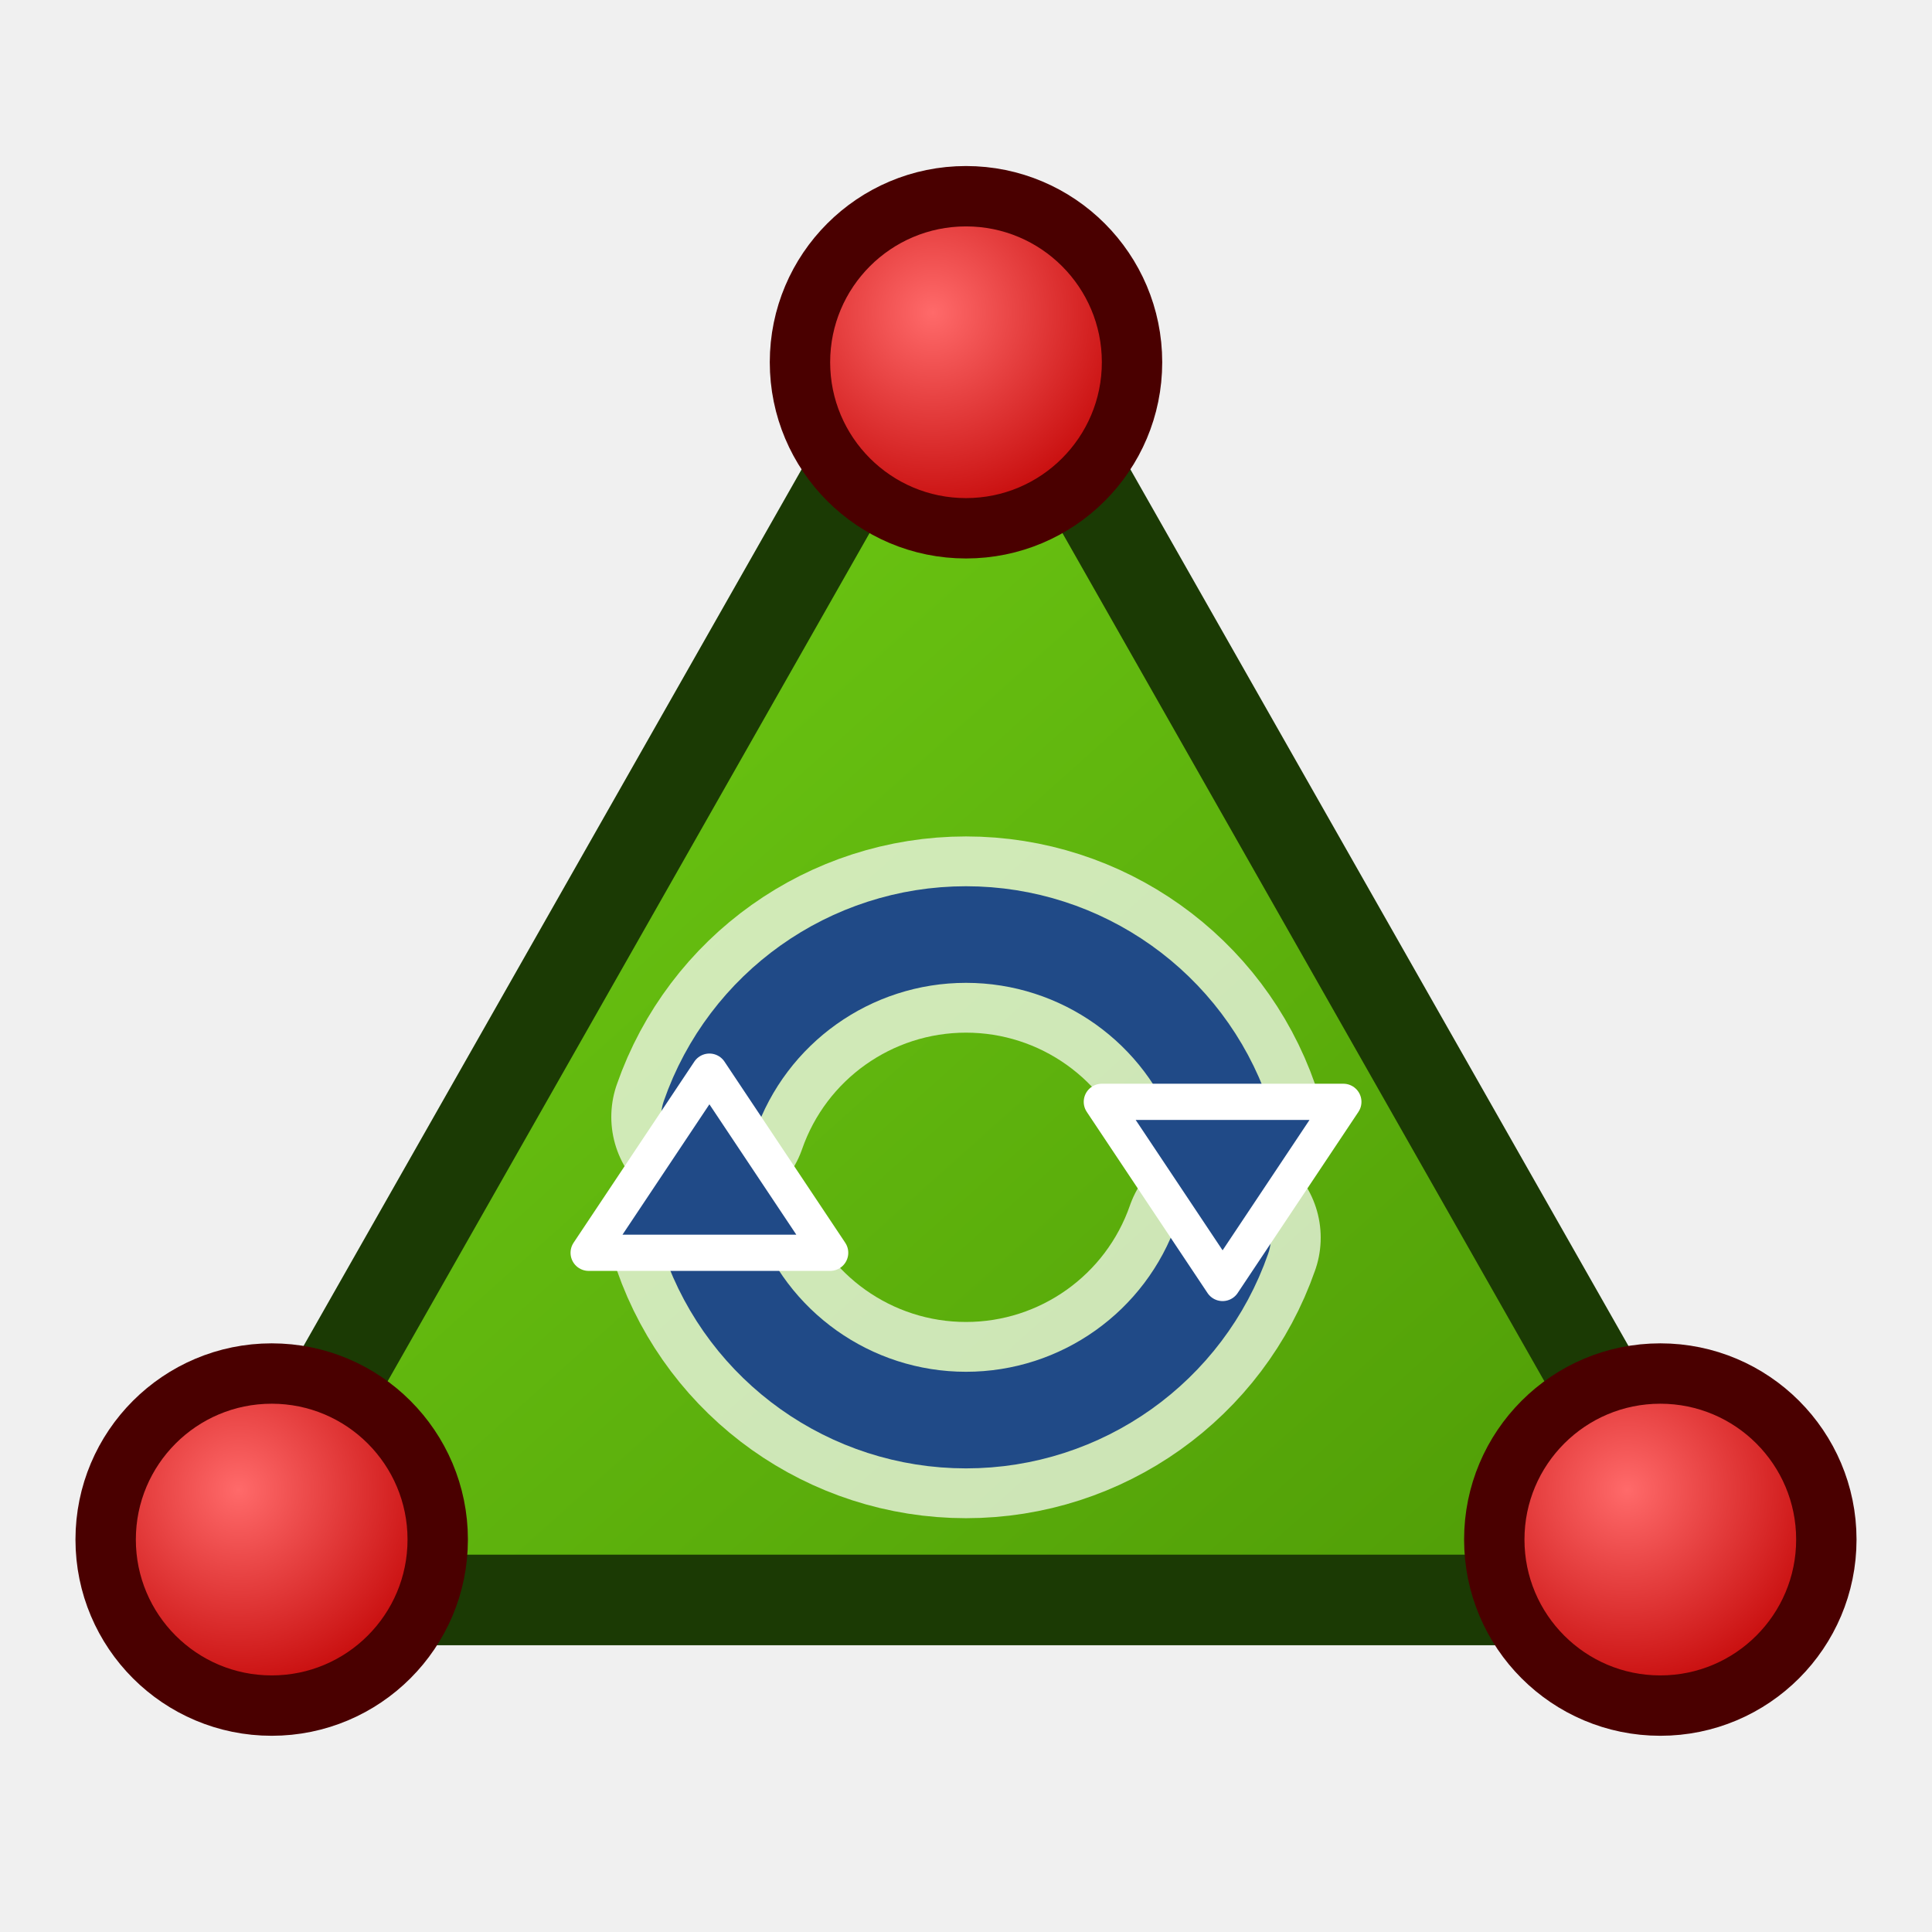
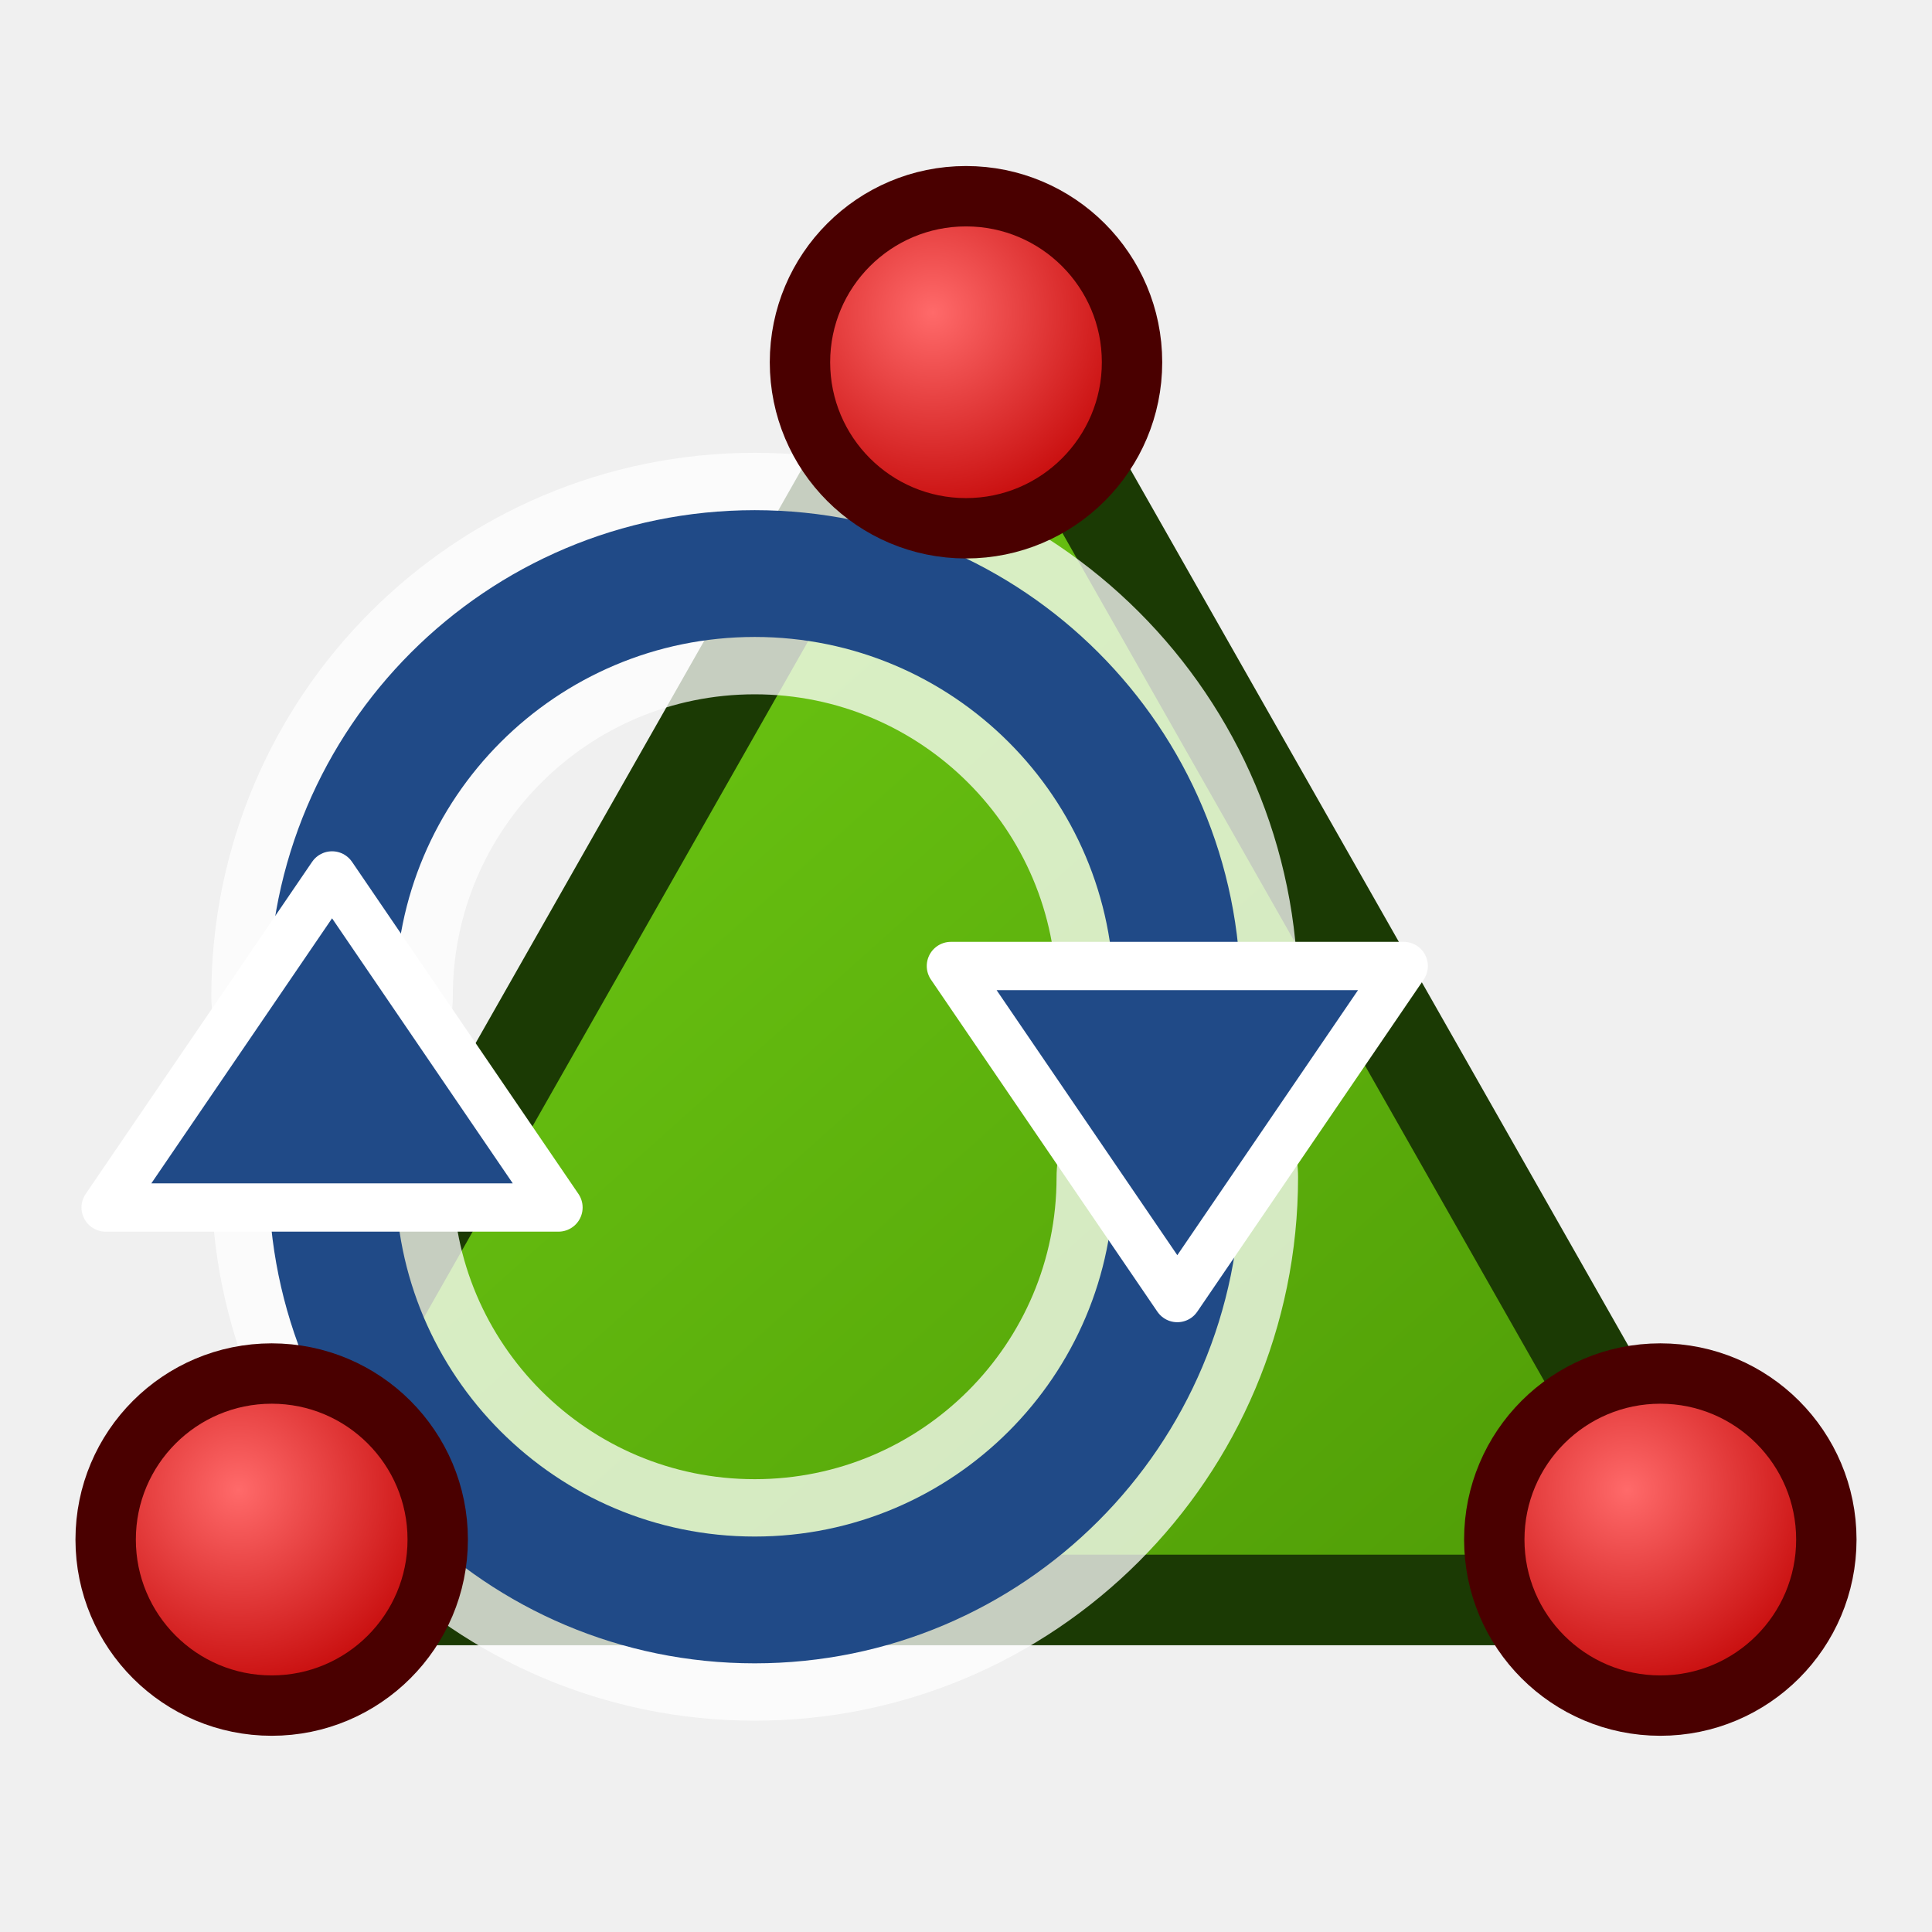
<svg xmlns="http://www.w3.org/2000/svg" viewBox="0 0 64 64" width="64" height="64">
  <defs>
    <linearGradient id="g" x1="0" y1="0" x2="1" y2="1">
      <stop offset="0" stop-color="#73d216" />
      <stop offset="1" stop-color="#4e9a06" />
    </linearGradient>
    <radialGradient id="r" cx="0.4" cy="0.35" r="0.7">
      <stop offset="0" stop-color="#ff6a6a" />
      <stop offset="1" stop-color="#c00000" />
    </radialGradient>
  </defs>
  <path d="M7 53 L57 53 L32 9 Z" fill="url(#g)" stroke="#1b3a04" stroke-width="3" stroke-linejoin="round" />
  <g fill="none" stroke-linecap="round">
-     <path d="M23.5 37 A9 9 0 0 1 40.5 37" stroke="#ffffff" stroke-width="6.5" opacity="0.7" />
-     <path d="M40.5 41 A9 9 0 0 1 23.5 41" stroke="#ffffff" stroke-width="6.5" opacity="0.7" />
-     <path d="M23.5 37 A9 9 0 0 1 40.5 37" stroke="#204a87" stroke-width="3.2" />
-     <path d="M40.5 41 A9 9 0 0 1 23.5 41" stroke="#204a87" stroke-width="3.2" />
+     <path d="M11 33 A14 14 0 0 1 39 33" stroke="#ffffff" stroke-width="8" opacity="0.75" />
+     <path d="M39 39 A14 14 0 0 1 11 39" stroke="#ffffff" stroke-width="8" opacity="0.75" />
+     <path d="M11 33 A14 14 0 0 1 39 33" stroke="#204a87" stroke-width="4.2" />
+     <path d="M39 39 A14 14 0 0 1 11 39" stroke="#204a87" stroke-width="4.2" />
  </g>
-   <path d="M36.5 36.5 L44.5 36.5 L40.5 42.5 Z" fill="#204a87" stroke="#ffffff" stroke-width="1.2" stroke-linejoin="round" />
-   <path d="M27.5 41.5 L19.5 41.5 L23.5 35.5 Z" fill="#204a87" stroke="#ffffff" stroke-width="1.2" stroke-linejoin="round" />
+   <path d="M31.5 32 L46.5 32 L39 43 Z" fill="#204a87" stroke="#ffffff" stroke-width="1.6" stroke-linejoin="round" />
+   <path d="M18.5 40 L3.5 40 L11 29 Z" fill="#204a87" stroke="#ffffff" stroke-width="1.6" stroke-linejoin="round" />
  <g fill="url(#r)" stroke="#4a0000" stroke-width="2">
    <circle cx="9" cy="51" r="5.5" />
    <circle cx="55" cy="51" r="5.5" />
    <circle cx="32" cy="12" r="5.5" />
  </g>
</svg>
